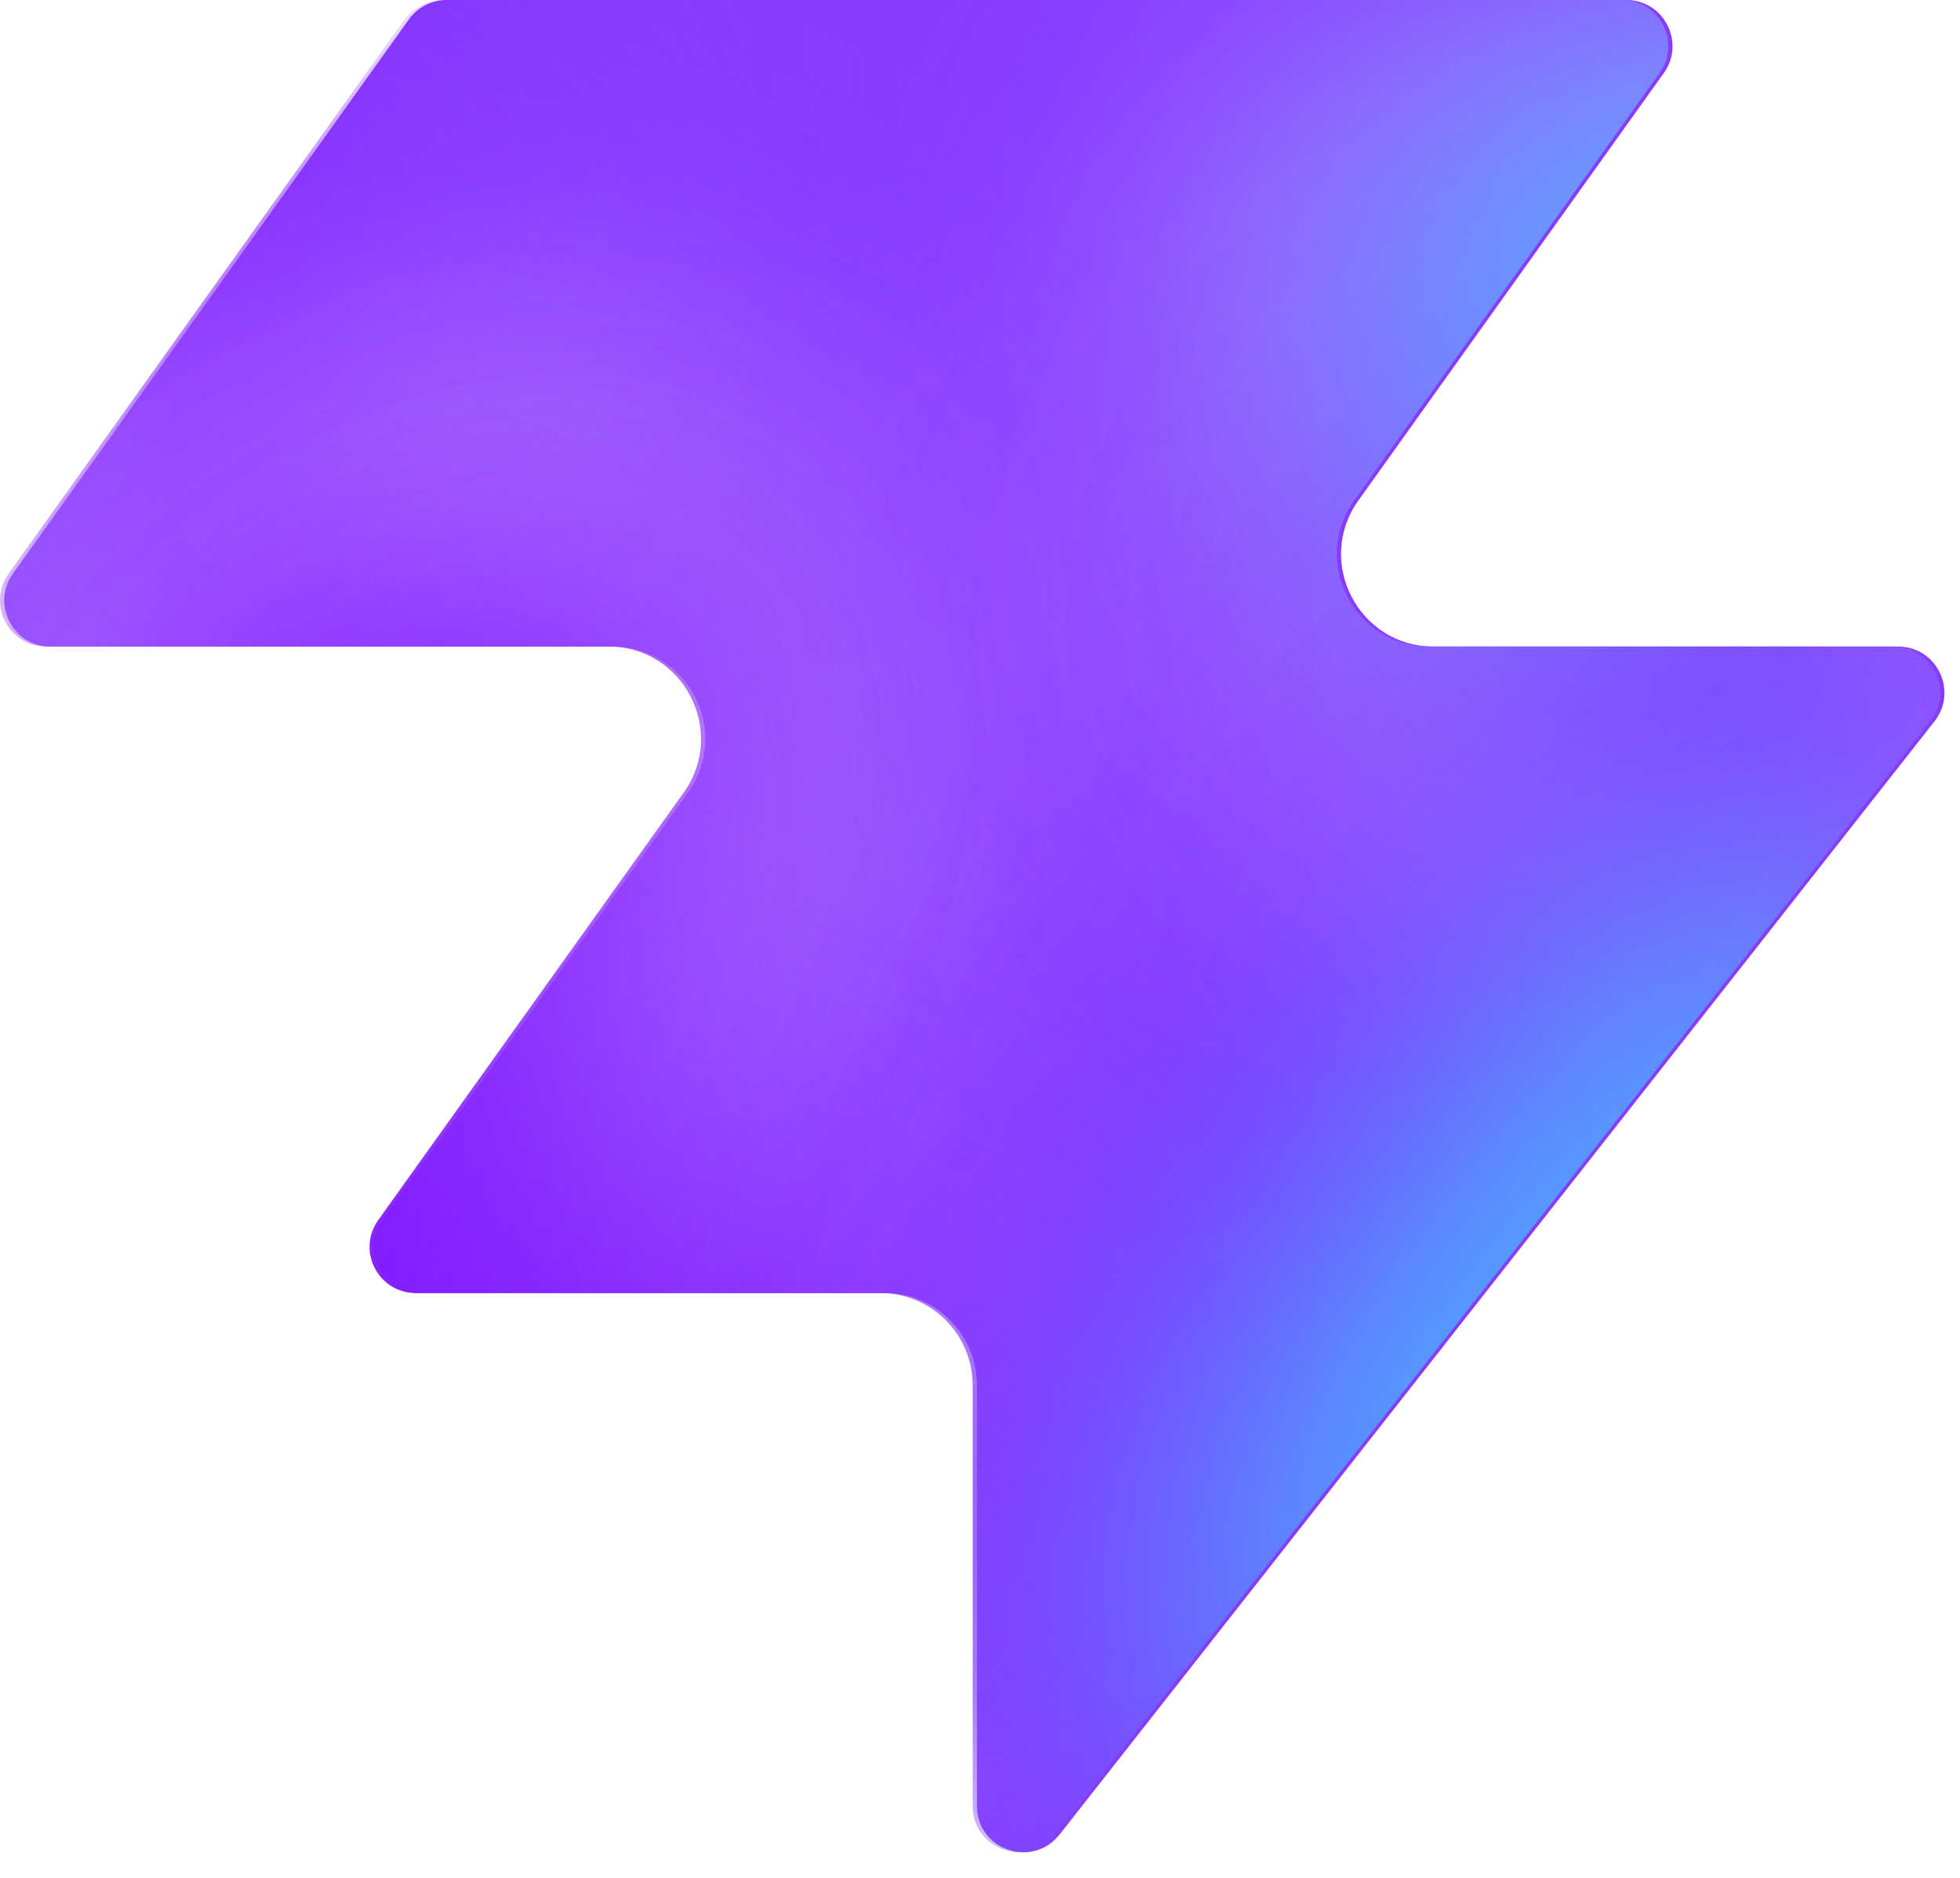
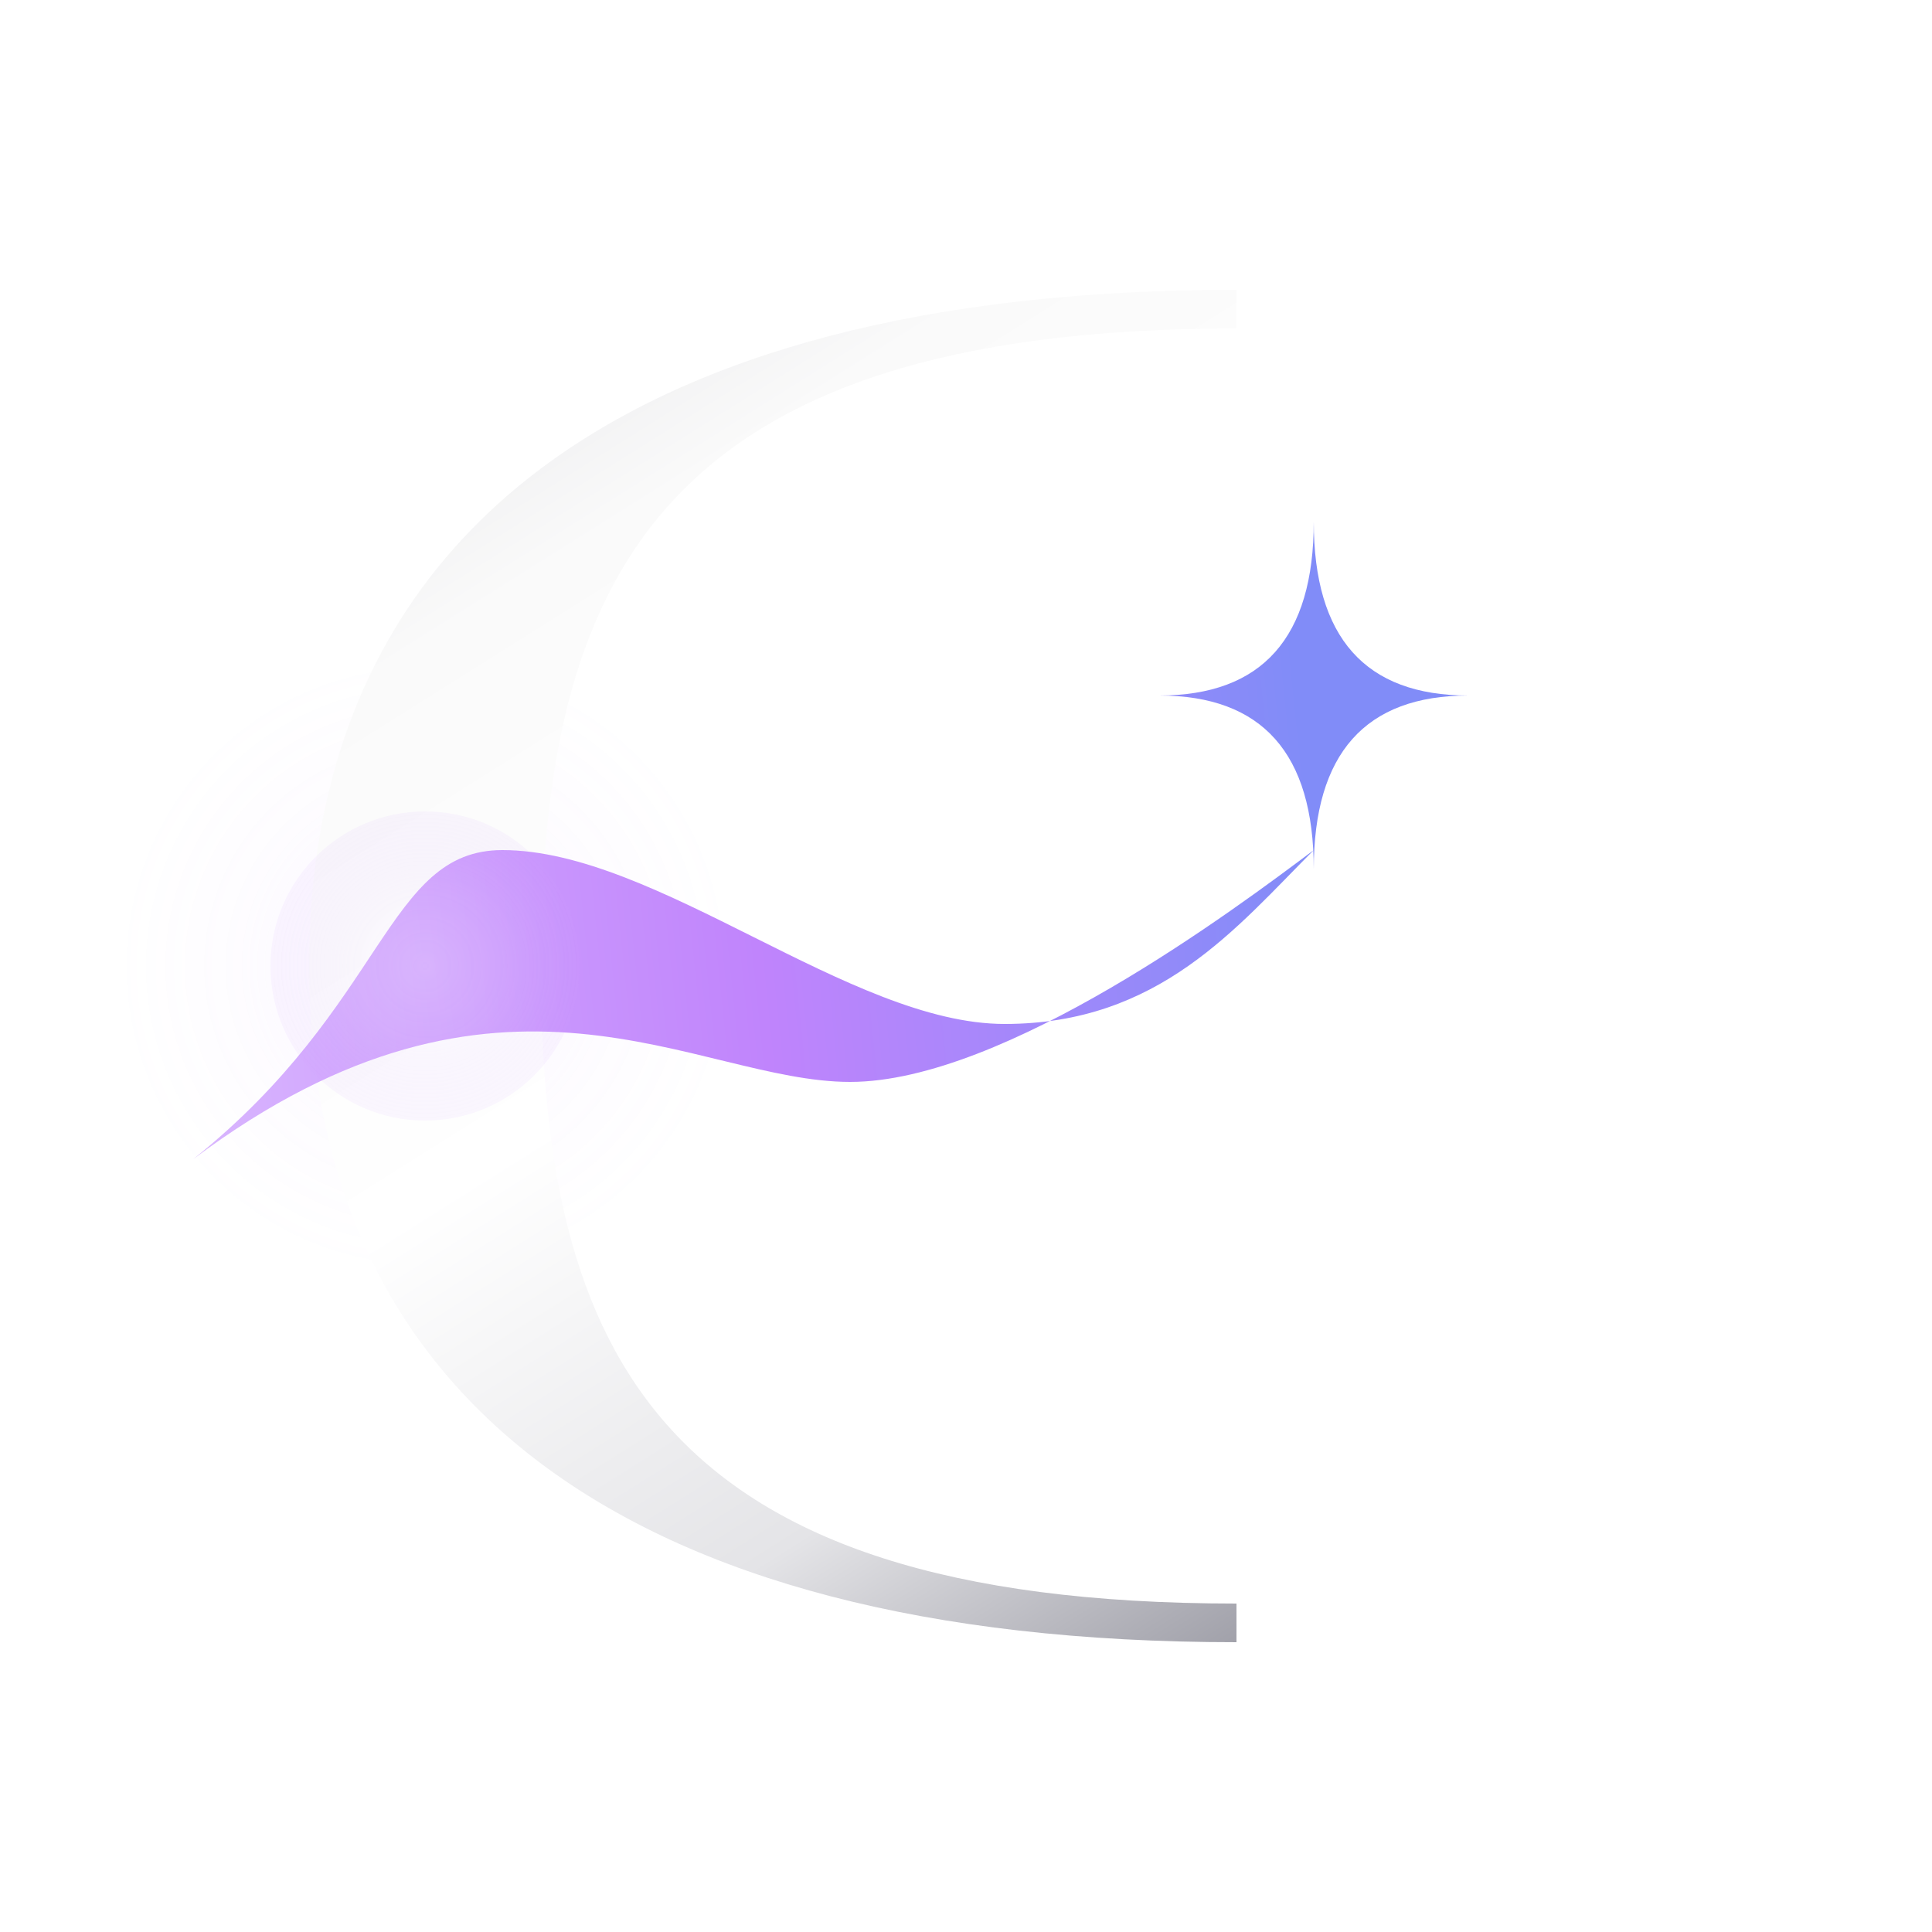
- <svg xmlns="http://www.w3.org/2000/svg" width="48" height="46" fill="none" viewBox="0 0 48 46">
-   <path fill="#863bff" d="M25.946 44.938c-.664.845-2.021.375-2.021-.698V33.937a2.26 2.26 0 0 0-2.262-2.262H10.287c-.92 0-1.456-1.04-.92-1.788l7.48-10.471c1.07-1.497 0-3.578-1.842-3.578H1.237c-.92 0-1.456-1.04-.92-1.788L10.013.474c.214-.297.556-.474.92-.474h28.894c.92 0 1.456 1.04.92 1.788l-7.48 10.471c-1.07 1.498 0 3.579 1.842 3.579h11.377c.943 0 1.473 1.088.89 1.83L25.947 44.94z" style="fill:#863bff;fill:color(display-p3 .525 .23 1);fill-opacity:1" />
-   <mask id="a" width="48" height="46" x="0" y="0" maskUnits="userSpaceOnUse" style="mask-type:alpha">
-     <path fill="#000" d="M25.842 44.938c-.664.844-2.021.375-2.021-.698V33.937a2.26 2.26 0 0 0-2.262-2.262H10.183c-.92 0-1.456-1.04-.92-1.788l7.48-10.471c1.07-1.498 0-3.579-1.842-3.579H1.133c-.92 0-1.456-1.04-.92-1.787L9.91.473c.214-.297.556-.474.92-.474h28.894c.92 0 1.456 1.04.92 1.788l-7.48 10.471c-1.07 1.498 0 3.578 1.842 3.578h11.377c.943 0 1.473 1.088.89 1.832L25.843 44.94z" style="fill:#000;fill-opacity:1" />
-   </mask>
-   <g mask="url(#a)">
-     <g filter="url(#b)">
-       <ellipse cx="5.508" cy="14.704" fill="#ede6ff" rx="5.508" ry="14.704" style="fill:#ede6ff;fill:color(display-p3 .927 .903 1);fill-opacity:1" transform="matrix(.00324 1 1 -.00324 -4.47 31.516)" />
-     </g>
-     <g filter="url(#c)">
-       <ellipse cx="10.399" cy="29.851" fill="#ede6ff" rx="10.399" ry="29.851" style="fill:#ede6ff;fill:color(display-p3 .927 .903 1);fill-opacity:1" transform="matrix(.00324 1 1 -.00324 -39.328 7.883)" />
-     </g>
-     <g filter="url(#d)">
-       <ellipse cx="5.508" cy="30.487" fill="#7e14ff" rx="5.508" ry="30.487" style="fill:#7e14ff;fill:color(display-p3 .492 .077 1);fill-opacity:1" transform="rotate(89.814 -25.913 -14.639)scale(1 -1)" />
-     </g>
-     <g filter="url(#e)">
-       <ellipse cx="5.508" cy="30.599" fill="#7e14ff" rx="5.508" ry="30.599" style="fill:#7e14ff;fill:color(display-p3 .492 .077 1);fill-opacity:1" transform="rotate(89.814 -32.644 -3.334)scale(1 -1)" />
-     </g>
-     <g filter="url(#f)">
-       <ellipse cx="5.508" cy="30.599" fill="#7e14ff" rx="5.508" ry="30.599" style="fill:#7e14ff;fill:color(display-p3 .492 .077 1);fill-opacity:1" transform="matrix(.00324 1 1 -.00324 -34.34 30.47)" />
-     </g>
-     <g filter="url(#g)">
-       <ellipse cx="14.072" cy="22.078" fill="#ede6ff" rx="14.072" ry="22.078" style="fill:#ede6ff;fill:color(display-p3 .927 .903 1);fill-opacity:1" transform="rotate(93.35 24.506 48.493)scale(-1 1)" />
-     </g>
-     <g filter="url(#h)">
-       <ellipse cx="3.47" cy="21.501" fill="#7e14ff" rx="3.47" ry="21.501" style="fill:#7e14ff;fill:color(display-p3 .492 .077 1);fill-opacity:1" transform="rotate(89.009 28.708 47.59)scale(-1 1)" />
-     </g>
-     <g filter="url(#i)">
-       <ellipse cx="3.47" cy="21.501" fill="#7e14ff" rx="3.47" ry="21.501" style="fill:#7e14ff;fill:color(display-p3 .492 .077 1);fill-opacity:1" transform="rotate(89.009 28.708 47.59)scale(-1 1)" />
-     </g>
-     <g filter="url(#j)">
-       <ellipse cx=".387" cy="8.972" fill="#7e14ff" rx="4.407" ry="29.108" style="fill:#7e14ff;fill:color(display-p3 .492 .077 1);fill-opacity:1" transform="rotate(39.51 .387 8.972)" />
-     </g>
-     <g filter="url(#k)">
-       <ellipse cx="47.523" cy="-6.092" fill="#7e14ff" rx="4.407" ry="29.108" style="fill:#7e14ff;fill:color(display-p3 .492 .077 1);fill-opacity:1" transform="rotate(37.892 47.523 -6.092)" />
-     </g>
-     <g filter="url(#l)">
-       <ellipse cx="41.412" cy="6.333" fill="#47bfff" rx="5.971" ry="9.665" style="fill:#47bfff;fill:color(display-p3 .28 .748 1);fill-opacity:1" transform="rotate(37.892 41.412 6.333)" />
-     </g>
-     <g filter="url(#m)">
-       <ellipse cx="-1.879" cy="38.332" fill="#7e14ff" rx="4.407" ry="29.108" style="fill:#7e14ff;fill:color(display-p3 .492 .077 1);fill-opacity:1" transform="rotate(37.892 -1.88 38.332)" />
-     </g>
-     <g filter="url(#n)">
-       <ellipse cx="-1.879" cy="38.332" fill="#7e14ff" rx="4.407" ry="29.108" style="fill:#7e14ff;fill:color(display-p3 .492 .077 1);fill-opacity:1" transform="rotate(37.892 -1.88 38.332)" />
-     </g>
-     <g filter="url(#o)">
-       <ellipse cx="35.651" cy="29.907" fill="#7e14ff" rx="4.407" ry="29.108" style="fill:#7e14ff;fill:color(display-p3 .492 .077 1);fill-opacity:1" transform="rotate(37.892 35.651 29.907)" />
-     </g>
-     <g filter="url(#p)">
-       <ellipse cx="38.418" cy="32.4" fill="#47bfff" rx="5.971" ry="15.297" style="fill:#47bfff;fill:color(display-p3 .28 .748 1);fill-opacity:1" transform="rotate(37.892 38.418 32.4)" />
-     </g>
-   </g>
+ <svg xmlns="http://www.w3.org/2000/svg" viewBox="0 0 100 100" fill="none">
  <defs>
-     <filter id="b" width="60.045" height="41.654" x="-19.77" y="16.149" color-interpolation-filters="sRGB" filterUnits="userSpaceOnUse">
-       <feFlood flood-opacity="0" result="BackgroundImageFix" />
-       <feBlend in="SourceGraphic" in2="BackgroundImageFix" result="shape" />
-       <feGaussianBlur result="effect1_foregroundBlur_2002_17158" stdDeviation="7.659" />
-     </filter>
-     <filter id="c" width="90.34" height="51.437" x="-54.613" y="-7.533" color-interpolation-filters="sRGB" filterUnits="userSpaceOnUse">
-       <feFlood flood-opacity="0" result="BackgroundImageFix" />
-       <feBlend in="SourceGraphic" in2="BackgroundImageFix" result="shape" />
-       <feGaussianBlur result="effect1_foregroundBlur_2002_17158" stdDeviation="7.659" />
-     </filter>
-     <filter id="d" width="79.355" height="29.4" x="-49.64" y="2.03" color-interpolation-filters="sRGB" filterUnits="userSpaceOnUse">
-       <feFlood flood-opacity="0" result="BackgroundImageFix" />
-       <feBlend in="SourceGraphic" in2="BackgroundImageFix" result="shape" />
-       <feGaussianBlur result="effect1_foregroundBlur_2002_17158" stdDeviation="4.596" />
-     </filter>
-     <filter id="e" width="79.579" height="29.4" x="-45.045" y="20.029" color-interpolation-filters="sRGB" filterUnits="userSpaceOnUse">
-       <feFlood flood-opacity="0" result="BackgroundImageFix" />
-       <feBlend in="SourceGraphic" in2="BackgroundImageFix" result="shape" />
-       <feGaussianBlur result="effect1_foregroundBlur_2002_17158" stdDeviation="4.596" />
-     </filter>
-     <filter id="f" width="79.579" height="29.4" x="-43.513" y="21.178" color-interpolation-filters="sRGB" filterUnits="userSpaceOnUse">
-       <feFlood flood-opacity="0" result="BackgroundImageFix" />
-       <feBlend in="SourceGraphic" in2="BackgroundImageFix" result="shape" />
-       <feGaussianBlur result="effect1_foregroundBlur_2002_17158" stdDeviation="4.596" />
-     </filter>
-     <filter id="g" width="74.749" height="58.852" x="15.756" y="-17.901" color-interpolation-filters="sRGB" filterUnits="userSpaceOnUse">
-       <feFlood flood-opacity="0" result="BackgroundImageFix" />
-       <feBlend in="SourceGraphic" in2="BackgroundImageFix" result="shape" />
-       <feGaussianBlur result="effect1_foregroundBlur_2002_17158" stdDeviation="7.659" />
-     </filter>
-     <filter id="h" width="61.377" height="25.362" x="23.548" y="2.284" color-interpolation-filters="sRGB" filterUnits="userSpaceOnUse">
-       <feFlood flood-opacity="0" result="BackgroundImageFix" />
-       <feBlend in="SourceGraphic" in2="BackgroundImageFix" result="shape" />
-       <feGaussianBlur result="effect1_foregroundBlur_2002_17158" stdDeviation="4.596" />
-     </filter>
-     <filter id="i" width="61.377" height="25.362" x="23.548" y="2.284" color-interpolation-filters="sRGB" filterUnits="userSpaceOnUse">
-       <feFlood flood-opacity="0" result="BackgroundImageFix" />
-       <feBlend in="SourceGraphic" in2="BackgroundImageFix" result="shape" />
-       <feGaussianBlur result="effect1_foregroundBlur_2002_17158" stdDeviation="4.596" />
-     </filter>
-     <filter id="j" width="56.045" height="63.649" x="-27.636" y="-22.853" color-interpolation-filters="sRGB" filterUnits="userSpaceOnUse">
-       <feFlood flood-opacity="0" result="BackgroundImageFix" />
-       <feBlend in="SourceGraphic" in2="BackgroundImageFix" result="shape" />
-       <feGaussianBlur result="effect1_foregroundBlur_2002_17158" stdDeviation="4.596" />
-     </filter>
-     <filter id="k" width="54.814" height="64.646" x="20.116" y="-38.415" color-interpolation-filters="sRGB" filterUnits="userSpaceOnUse">
-       <feFlood flood-opacity="0" result="BackgroundImageFix" />
-       <feBlend in="SourceGraphic" in2="BackgroundImageFix" result="shape" />
-       <feGaussianBlur result="effect1_foregroundBlur_2002_17158" stdDeviation="4.596" />
-     </filter>
-     <filter id="l" width="33.541" height="35.313" x="24.641" y="-11.323" color-interpolation-filters="sRGB" filterUnits="userSpaceOnUse">
-       <feFlood flood-opacity="0" result="BackgroundImageFix" />
-       <feBlend in="SourceGraphic" in2="BackgroundImageFix" result="shape" />
-       <feGaussianBlur result="effect1_foregroundBlur_2002_17158" stdDeviation="4.596" />
-     </filter>
-     <filter id="m" width="54.814" height="64.646" x="-29.286" y="6.009" color-interpolation-filters="sRGB" filterUnits="userSpaceOnUse">
-       <feFlood flood-opacity="0" result="BackgroundImageFix" />
-       <feBlend in="SourceGraphic" in2="BackgroundImageFix" result="shape" />
-       <feGaussianBlur result="effect1_foregroundBlur_2002_17158" stdDeviation="4.596" />
-     </filter>
-     <filter id="n" width="54.814" height="64.646" x="-29.286" y="6.009" color-interpolation-filters="sRGB" filterUnits="userSpaceOnUse">
-       <feFlood flood-opacity="0" result="BackgroundImageFix" />
-       <feBlend in="SourceGraphic" in2="BackgroundImageFix" result="shape" />
-       <feGaussianBlur result="effect1_foregroundBlur_2002_17158" stdDeviation="4.596" />
-     </filter>
-     <filter id="o" width="54.814" height="64.646" x="8.244" y="-2.416" color-interpolation-filters="sRGB" filterUnits="userSpaceOnUse">
-       <feFlood flood-opacity="0" result="BackgroundImageFix" />
-       <feBlend in="SourceGraphic" in2="BackgroundImageFix" result="shape" />
-       <feGaussianBlur result="effect1_foregroundBlur_2002_17158" stdDeviation="4.596" />
-     </filter>
-     <filter id="p" width="39.409" height="43.623" x="18.713" y="10.588" color-interpolation-filters="sRGB" filterUnits="userSpaceOnUse">
-       <feFlood flood-opacity="0" result="BackgroundImageFix" />
-       <feBlend in="SourceGraphic" in2="BackgroundImageFix" result="shape" />
-       <feGaussianBlur result="effect1_foregroundBlur_2002_17158" stdDeviation="4.596" />
-     </filter>
+     <linearGradient id="silverSpineGradientLarge" x1="20" y1="15" x2="64" y2="85" gradientUnits="userSpaceOnUse">
+       <stop offset="0%" stop-color="#E4E4E7" />
+       <stop offset="20%" stop-color="#FAFAFA" />
+       <stop offset="50%" stop-color="#FFFFFF" />
+       <stop offset="80%" stop-color="#E4E4E7" />
+       <stop offset="100%" stop-color="#A1A1AA" />
+     </linearGradient>
+     <linearGradient id="purpleWaveGradientLarge" x1="10" y1="50" x2="68" y2="44" gradientUnits="userSpaceOnUse">
+       <stop offset="0%" stop-color="#D8B4FE" />
+       <stop offset="50%" stop-color="#C084FC" />
+       <stop offset="100%" stop-color="#818CF8" />
+     </linearGradient>
+     <radialGradient id="spotlightGlowLarge" cx="22" cy="50" r="16" gradientUnits="userSpaceOnUse">
+       <stop offset="0%" stop-color="#FFFFFF" stop-opacity="1" />
+       <stop offset="25%" stop-color="#E9D5FF" stop-opacity="0.8" />
+       <stop offset="60%" stop-color="#C084FC" stop-opacity="0.25" />
+       <stop offset="100%" stop-color="#C084FC" stop-opacity="0" />
+     </radialGradient>
  </defs>
+   <circle cx="22" cy="50" r="18" fill="url(#spotlightGlowLarge)" opacity="0.1" />
+   <path d="M 64,15 C 32,15 16,28 16,50 C 16,72 32,85 64,85 V 83 C 34,83 28,70 28,50 C 28,30 34,17 64,17 Z" fill="url(#silverSpineGradientLarge)" />
+   <path d="M 10,60 C 20,52 20,44 26,44 C 34,44 44,53 52,53 C 60,53 64,48 68,44 C 64,47 52,56 44,56 C 36,56 26,48 10,60 Z" fill="url(#purpleWaveGradientLarge)" />
+   <circle cx="22" cy="50" r="8" fill="url(#spotlightGlowLarge)" opacity="0.2" />
+   <path d="M 68,27 Q 68,36 60,36 Q 68,36 68,45 Q 68,36 76,36 Q 68,36 68,27 Z" fill="url(#purpleWaveGradientLarge)" />
</svg>
